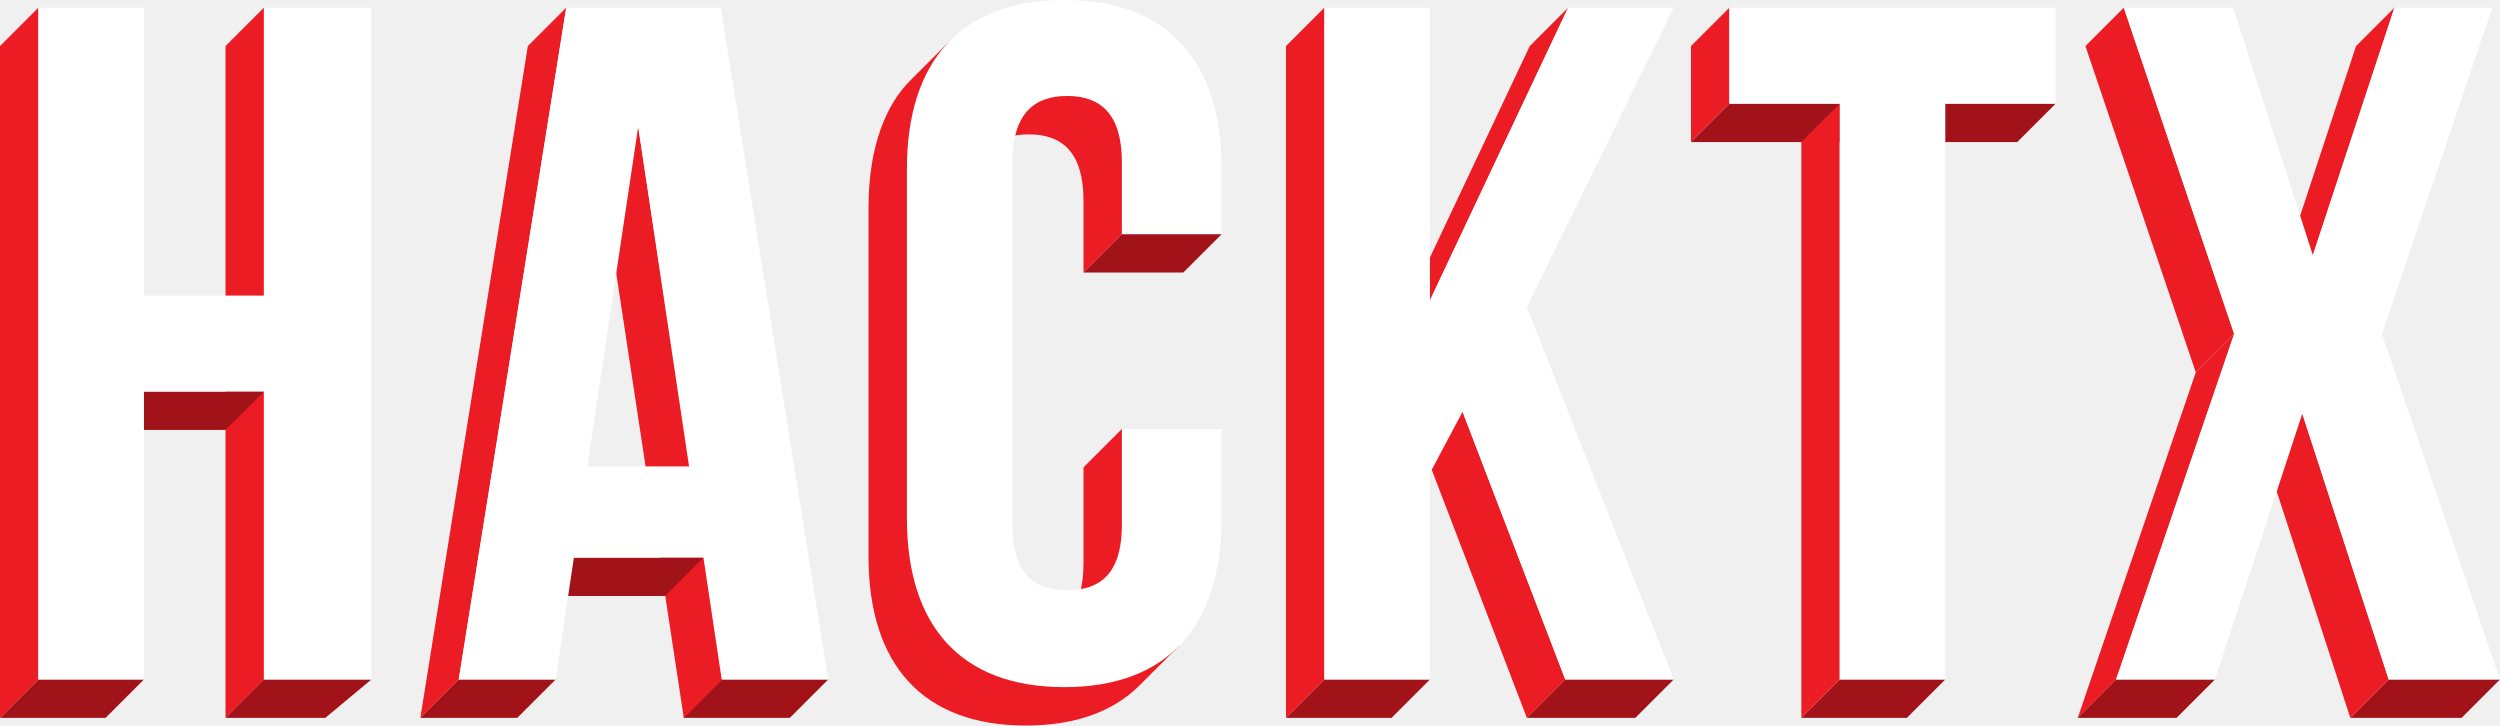
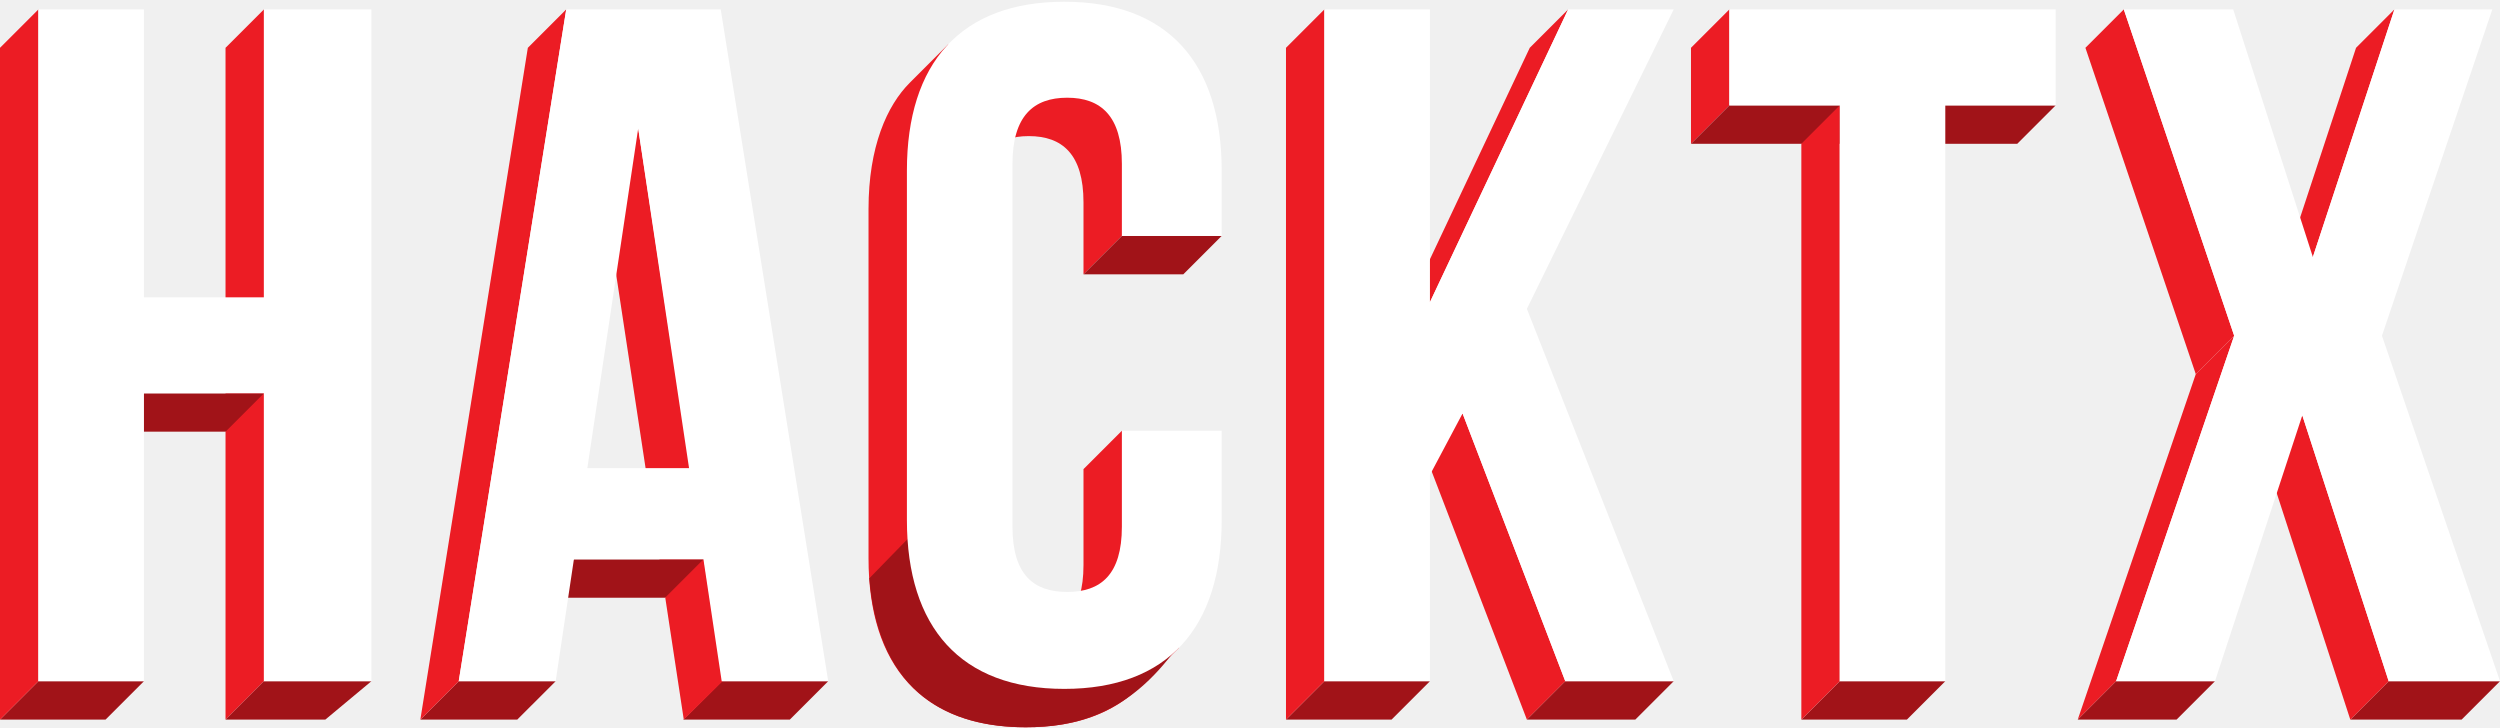
- <svg xmlns="http://www.w3.org/2000/svg" width="2605px" height="756px" viewBox="0 0 2605 756" version="1.1">
+ <svg xmlns="http://www.w3.org/2000/svg" width="550px" height="160px" viewBox="0 0 550 160" version="1.1">
  <defs />
  <g id="Page-1" stroke="none" stroke-width="1" fill="none" fill-rule="evenodd">
-     <g id="HACKTX">
-       <g id="X" transform="translate(2165, 8)">
-         <path d="M8,40 L48,0 L163,340 L123,380 L8,40 Z" id="Rectangle-20" fill="#EC1C24" />
-         <path d="M324,700 L440,700 L400,740 L284,740 L324,700 Z" id="Rectangle-19" fill="#A11318" />
-         <path d="M123,380 L163,340 L40,700 L0,740 L123,380 Z" id="Rectangle-16" fill="#EC1C24" />
-         <path d="M290,40 L330,0 L245,258 L205,298 L290,40 Z" id="Rectangle-16-Copy" fill="#EC1C24" />
-         <path d="M40,700 L143,700 L103,740 L0,740 L40,700 Z" id="Rectangle-18" fill="#A11318" />
-         <path d="M194,463 L234,423 L324,700 L284,740 L194,463 Z" id="Rectangle-21" fill="#EC1C24" />
-         <path d="M330,0 L245,258 L162,0 L48,0 L163,340 L40,700 L143,700 L234,423 L324,700 L440,700 L317,340 L432,0 L330,0 Z" id="Path" fill="#FFFFFF" />
-       </g>
-       <g id="T" transform="translate(1762, 8)">
-         <path d="M0,40 L40,0 L40,100 L0,140 L0,40 Z" id="Rectangle-12" fill="#EC1C24" />
-         <path d="M40,100 L380,100 L340,140 L0,140 L40,100 Z" id="Rectangle-12-Copy" fill="#A11318" />
-         <path d="M155,700 L265,700 L225,740 L115,740 L155,700 Z" id="Rectangle-12-Copy-2" fill="#A11318" />
-         <path d="M115,140 L155,100 L155,700 L115,740 L115,140 Z" id="Rectangle-12-Copy-3" fill="#EC1C24" />
-         <path d="M40,100 L155,100 L155,700 L265,700 L265,100 L380,100 L380,0 L40,0 L40,100 Z" id="Path" fill="#FFFFFF" />
-       </g>
-       <g id="K" transform="translate(1340, 8)">
-         <path d="M144,461 L184,421 L291,700 L251,740 L144,461 Z" id="Rectangle-26" fill="#EC1C24" />
-         <path d="M254,40 L294,0 L150,305 L110,345 L254,40 Z" id="Rectangle-25" fill="#EC1C24" />
-         <path d="M40,700 L150,700 L110,740 L0,740 L40,700 Z" id="Rectangle-23" fill="#A11318" />
-         <path d="M291,700 L404,700 L364,740 L251,740 L291,700 Z" id="Rectangle-23-Copy" fill="#A11318" />
-         <path d="M0,40 L40,0 L40,700 L0,740 L0,40 Z" id="Rectangle-22" fill="#EC1C24" />
-         <path d="M291,700 L404,700 L251,312 L404,0 L294,0 L150,305 L150,0 L40,0 L40,700 L150,700 L150,485 L184,421 L291,700 Z" id="Path" fill="#FFFFFF" />
-       </g>
-       <g id="C" transform="translate(904, 0)">
-         <path d="M225,487 L225,587 C225,637 203,655 168,655 C133,655 111,637 111,587 C111,587 92.343,697.191 200.343,697.191 C308.343,697.191 265,447 265,447 L225,487 Z" id="Path-Copy-3" fill="#EC1C24" />
-         <path d="M111,209 C111,159 133,140 168,140 C203,140 225,159 225,209 L225,284 L265,244 C265,244 313.712,69.811 205.712,69.811 C97.712,69.811 111,209 111,209 Z" id="Path-Copy-2" fill="#EC1C24" />
-         <path d="M265,244 L369,244 L329,284 L225,284 L265,244 Z" id="Rectangle-28" fill="#A11318" />
-         <path d="M1,580 L1,216 C1,151 20.312,107.958 44.2,84.2 C68.088,60.442 84.2,44.2 84.2,44.2 L84.2,579.118 L168,655 C168,655 337.306,661.149 323.8,673.8 C304.14,693.518 319.026,678.667 283.8,713.8 C256.436,741.351 216.669,756 165,756 C57,756 1,692 1,580 Z" id="Path-Copy-7" fill="#EC1C24" />
-         <path d="M265,447 L265,547 C265,597 243,615 208,615 C173,615 151,597 151,547 L151,169 C151,119 173,100 208,100 C243,100 265,119 265,169 L265,244 L369,244 L369,176 C369,64 313,0 205,0 C97,0 41,64 41,176 L41,540 C41,652 97,716 205,716 C313,716 369,652 369,540 L369,447 L265,447 Z" id="Path" fill="#FFFFFF" />
-       </g>
-       <g id="A" transform="translate(438, 8)">
-         <path d="M40,700 L141,700 L101,740 L0,740 L40,700 Z" id="Rectangle-7" fill="#A11318" />
-         <path d="M314,700 L425,700 L385,740 L274,740 L314,700 Z" id="Rectangle-7-Copy" fill="#A11318" />
-         <path d="M187,164 L227,124 L315,700 L274.5,740 L187,164 Z" id="Rectangle-10" fill="#EC1C24" />
-         <path d="M160,573 L295,573 L255,613 L120,613 L160,573 Z" id="Rectangle-11" fill="#A11318" />
-         <path d="M112,40 L152,0 L40,700 L0,740 L112,40 Z" id="Rectangle-11" fill="#EC1C24" />
-         <path d="M313,0 L152,0 L40,700 L141,700 L160,573 L295,573 L314,700 L425,700 L313,0 Z M227,124 L280,478 L174,478 L227,124 Z" id="Path" fill="#FFFFFF" />
-       </g>
-       <g id="H" transform="translate(0, 8)">
-         <path d="M235,40 L275,0 L275,700 L235,740 L235,40 Z" id="Rectangle-2-Copy" fill="#EC1C24" />
-         <path d="M150,400 L275,400 L235,440 L110,440 L150,400 Z" id="Rectangle-3-Copy-2" fill="#A11318" />
-         <path d="M40,700 L150,700 L110,740 L0,740 L40,700 Z" id="Rectangle-3" fill="#A11318" />
-         <path d="M275,700 L387,700 L339,740 L235,740 L275,700 Z" id="Rectangle-3-Copy" fill="#A11318" />
-         <path d="M0,40 L40,0 L40,700 L0,740 L0,40 Z" id="Rectangle-2" fill="#EC1C24" />
-         <path d="M150,400 L275,400 L275,700 L387,700 L387,0 L275,0 L275,300 L150,300 L150,0 L40,0 L40,700 L150,700 L150,400 Z" id="Path" fill="#FFFFFF" />
+     <g id="Desktop-HD" transform="translate(-523, -353)">
+       <g id="website-mock" transform="translate(-138, -2)">
+         <g id="hero-section" transform="translate(136, 0)">
+           <g id="HACKTX" transform="translate(525, 355.3839)">
+             <g id="Page-1">
+               <g id="HACKTX">
+                 <g id="X" transform="translate(457.1017, 1.68906)">
+                   <path d="M1.689,8.445 L10.134,0 L34.415,71.785 L25.969,80.23 L1.689,8.445 L1.689,8.445 Z" id="Rectangle-20" fill="#EC1C24" />
+                   <path d="M68.407,147.793 L92.898,147.793 L84.453,156.238 L59.962,156.238 L68.407,147.793 L68.407,147.793 Z" id="Rectangle-19" fill="#A11318" />
+                   <path d="M25.969,80.23 L34.415,71.785 L8.445,147.793 L0,156.238 L25.969,80.23 L25.969,80.23 Z" id="Rectangle-16" fill="#EC1C24" />
+                   <path d="M61.228,8.445 L69.674,0 L51.727,54.472 L43.282,62.917 L61.228,8.445 L61.228,8.445 Z" id="Rectangle-16-Copy" fill="#EC1C24" />
+                   <path d="M8.445,147.793 L30.192,147.793 L21.747,156.238 L0,156.238 L8.445,147.793 L8.445,147.793 Z" id="Rectangle-18" fill="#A11318" />
+                   <path d="M40.96,97.754 L49.405,89.309 L68.407,147.793 L59.962,156.238 L40.96,97.754 L40.96,97.754 Z" id="Rectangle-21" fill="#EC1C24" />
+                   <path d="M69.674,0 L51.727,54.472 L34.203,0 L10.134,0 L34.415,71.785 L8.445,147.793 L30.192,147.793 L49.405,89.309 L68.407,147.793 L92.898,147.793 L66.929,71.785 L91.209,0 L69.674,0 L69.674,0 Z" id="Path" fill="#FFFFFF" />
+                 </g>
+                 <g id="T" transform="translate(372.0154, 1.68906)">
+                   <path d="M0,8.445 L8.445,0 L8.445,21.113 L0,29.559 L0,8.445 L0,8.445 Z" id="Rectangle-12" fill="#EC1C24" />
+                   <path d="M8.445,21.113 L80.23,21.113 L71.785,29.559 L0,29.559 L8.445,21.113 L8.445,21.113 Z" id="Rectangle-12-Copy" fill="#A11318" />
+                   <path d="M32.726,147.793 L55.95,147.793 L47.505,156.238 L24.28,156.238 L32.726,147.793 L32.726,147.793 Z" id="Rectangle-12-Copy-2" fill="#A11318" />
+                   <path d="M24.28,29.559 L32.726,21.113 L32.726,147.793 L24.28,156.238 L24.28,29.559 L24.28,29.559 Z" id="Rectangle-12-Copy-3" fill="#EC1C24" />
+                   <path d="M8.445,21.113 L32.726,21.113 L32.726,147.793 L55.95,147.793 L55.95,21.113 L80.23,21.113 L80.23,0 L8.445,0 L8.445,21.113 L8.445,21.113 Z" id="Path" fill="#FFFFFF" />
+                 </g>
+                 <g id="K" transform="translate(282.9175, 1.68906)">
+                   <path d="M30.403,97.332 L38.848,88.887 L61.44,147.793 L52.994,156.238 L30.403,97.332 L30.403,97.332 Z" id="Rectangle-26" fill="#EC1C24" />
+                   <path d="M53.628,8.445 L62.073,0 L31.67,64.395 L23.225,72.841 L53.628,8.445 L53.628,8.445 Z" id="Rectangle-25" fill="#EC1C24" />
+                   <path d="M8.445,147.793 L31.67,147.793 L23.225,156.238 L0,156.238 L8.445,147.793 L8.445,147.793 Z" id="Rectangle-23" fill="#A11318" />
+                   <path d="M61.44,147.793 L85.298,147.793 L76.852,156.238 L52.994,156.238 L61.44,147.793 L61.44,147.793 Z" id="Rectangle-23-Copy" fill="#A11318" />
+                   <path d="M0,8.445 L8.445,0 L8.445,147.793 L0,156.238 L0,8.445 L0,8.445 Z" id="Rectangle-22" fill="#EC1C24" />
+                   <path d="M61.44,147.793 L85.298,147.793 L52.994,65.873 L85.298,0 L62.073,0 L31.67,64.395 L31.67,0 L8.445,0 L8.445,147.793 L31.67,147.793 L31.67,102.399 L38.848,88.887 L61.44,147.793 L61.44,147.793 Z" id="Path" fill="#FFFFFF" />
+                 </g>
+                 <g id="C" transform="translate(190.8637, 0)">
+                   <path d="M47.505,102.821 L47.505,123.935 C47.505,134.491 42.86,138.292 35.47,138.292 C28.081,138.292 23.436,134.491 23.436,123.935 C23.436,123.935 19.497,147.2 42.299,147.2 C65.101,147.2 55.95,94.376 55.95,94.376 L47.505,102.821 L47.505,102.821 Z" id="Path-Copy-3" fill="#EC1C24" />
+                   <path d="M23.436,44.127 C23.436,33.57 28.081,29.559 35.47,29.559 C42.86,29.559 47.505,33.57 47.505,44.127 L47.505,59.962 L55.95,51.516 C55.95,51.516 66.235,14.739 43.433,14.739 C20.63,14.739 23.436,44.127 23.436,44.127 L23.436,44.127 L23.436,44.127 Z" id="Path-Copy-2" fill="#EC1C24" />
+                   <path d="M55.95,51.516 L77.908,51.516 L69.463,59.962 L47.505,59.962 L55.95,51.516 L55.95,51.516 Z" id="Rectangle-28" fill="#A11318" />
+                   <path d="M0.211,122.457 L0.211,45.605 C0.211,31.881 4.288,22.793 9.332,17.777 C14.376,12.761 17.777,9.332 17.777,9.332 L17.777,122.271 L35.47,138.292 C35.47,138.292 71.216,139.59 68.365,142.261 C64.214,146.424 67.357,143.289 59.919,150.706 C54.142,156.523 45.746,159.616 34.837,159.616 C12.035,159.616 0.211,146.104 0.211,122.457 L0.211,122.457 L0.211,122.457 Z" id="Path-Copy-7" fill="#EC1C24" />
+                   <path d="M15.172,111.672 L35.259,137.96 C35.259,137.96 68.759,141.084 68.154,141.929 C57.401,156.932 45.646,159.614 34.737,159.614 C18.312,159.614 2.483,152.495 0.382,126.846 C1.336,125.892 15.172,111.672 15.172,111.672 Z" id="Path-Copy-7-Copy" fill="#A11318" />
+                   <path d="M55.95,94.376 L55.95,115.489 C55.95,126.046 51.305,129.846 43.916,129.846 C36.526,129.846 31.881,126.046 31.881,115.489 L31.881,35.681 C31.881,25.125 36.526,21.113 43.916,21.113 C51.305,21.113 55.95,25.125 55.95,35.681 L55.95,51.516 L77.908,51.516 L77.908,37.159 C77.908,13.512 66.084,0 43.282,0 C20.48,0 8.656,13.512 8.656,37.159 L8.656,114.012 C8.656,137.658 20.48,151.171 43.282,151.171 C66.084,151.171 77.908,137.658 77.908,114.012 L77.908,94.376 L55.95,94.376 L55.95,94.376 Z" id="Path" fill="#FFFFFF" />
+                 </g>
+                 <g id="A" transform="translate(92.47601, 1.68906)">
+                   <path d="M8.445,147.793 L29.77,147.793 L21.324,156.238 L0,156.238 L8.445,147.793 L8.445,147.793 Z" id="Rectangle-7" fill="#A11318" />
+                   <path d="M66.296,147.793 L89.731,147.793 L81.286,156.238 L57.85,156.238 L66.296,147.793 L66.296,147.793 Z" id="Rectangle-7-Copy" fill="#A11318" />
+                   <path d="M39.482,34.626 L47.927,26.18 L66.507,147.793 L57.956,156.238 L39.482,34.626 L39.482,34.626 Z" id="Rectangle-10" fill="#EC1C24" />
+                   <path d="M33.781,120.979 L62.284,120.979 L53.839,129.424 L25.336,129.424 L33.781,120.979 L33.781,120.979 Z" id="Rectangle-11" fill="#A11318" />
+                   <path d="M23.647,8.445 L32.092,0 L8.445,147.793 L0,156.238 L23.647,8.445 L23.647,8.445 Z" id="Rectangle-11" fill="#EC1C24" />
+                   <path d="M66.084,0 L32.092,0 L8.445,147.793 L29.77,147.793 L33.781,120.979 L62.284,120.979 L66.296,147.793 L89.731,147.793 L66.084,0 L66.084,0 Z M47.927,26.18 L59.117,100.921 L36.737,100.921 L47.927,26.18 L47.927,26.18 Z" id="Path" fill="#FFFFFF" />
+                 </g>
+                 <g id="H" transform="translate(0, 1.68906)">
+                   <path d="M49.616,8.445 L58.061,0 L58.061,147.793 L49.616,156.238 L49.616,8.445 L49.616,8.445 Z" id="Rectangle-2-Copy" fill="#EC1C24" />
+                   <path d="M31.67,84.453 L58.061,84.453 L49.616,92.898 L23.225,92.898 L31.67,84.453 L31.67,84.453 Z" id="Rectangle-3-Copy-2" fill="#A11318" />
+                   <path d="M8.445,147.793 L31.67,147.793 L23.225,156.238 L0,156.238 L8.445,147.793 L8.445,147.793 Z" id="Rectangle-3" fill="#A11318" />
+                   <path d="M58.061,147.793 L81.708,147.793 L71.574,156.238 L49.616,156.238 L58.061,147.793 L58.061,147.793 Z" id="Rectangle-3-Copy" fill="#A11318" />
+                   <path d="M0,8.445 L8.445,0 L8.445,147.793 L0,156.238 L0,8.445 L0,8.445 Z" id="Rectangle-2" fill="#EC1C24" />
+                   <path d="M31.67,84.453 L58.061,84.453 L58.061,147.793 L81.708,147.793 L81.708,0 L58.061,0 L58.061,63.34 L31.67,63.34 L31.67,0 L8.445,0 L8.445,147.793 L31.67,147.793 L31.67,84.453 L31.67,84.453 Z" id="Path" fill="#FFFFFF" />
+                 </g>
+               </g>
+             </g>
+           </g>
+         </g>
      </g>
    </g>
  </g>
</svg>
